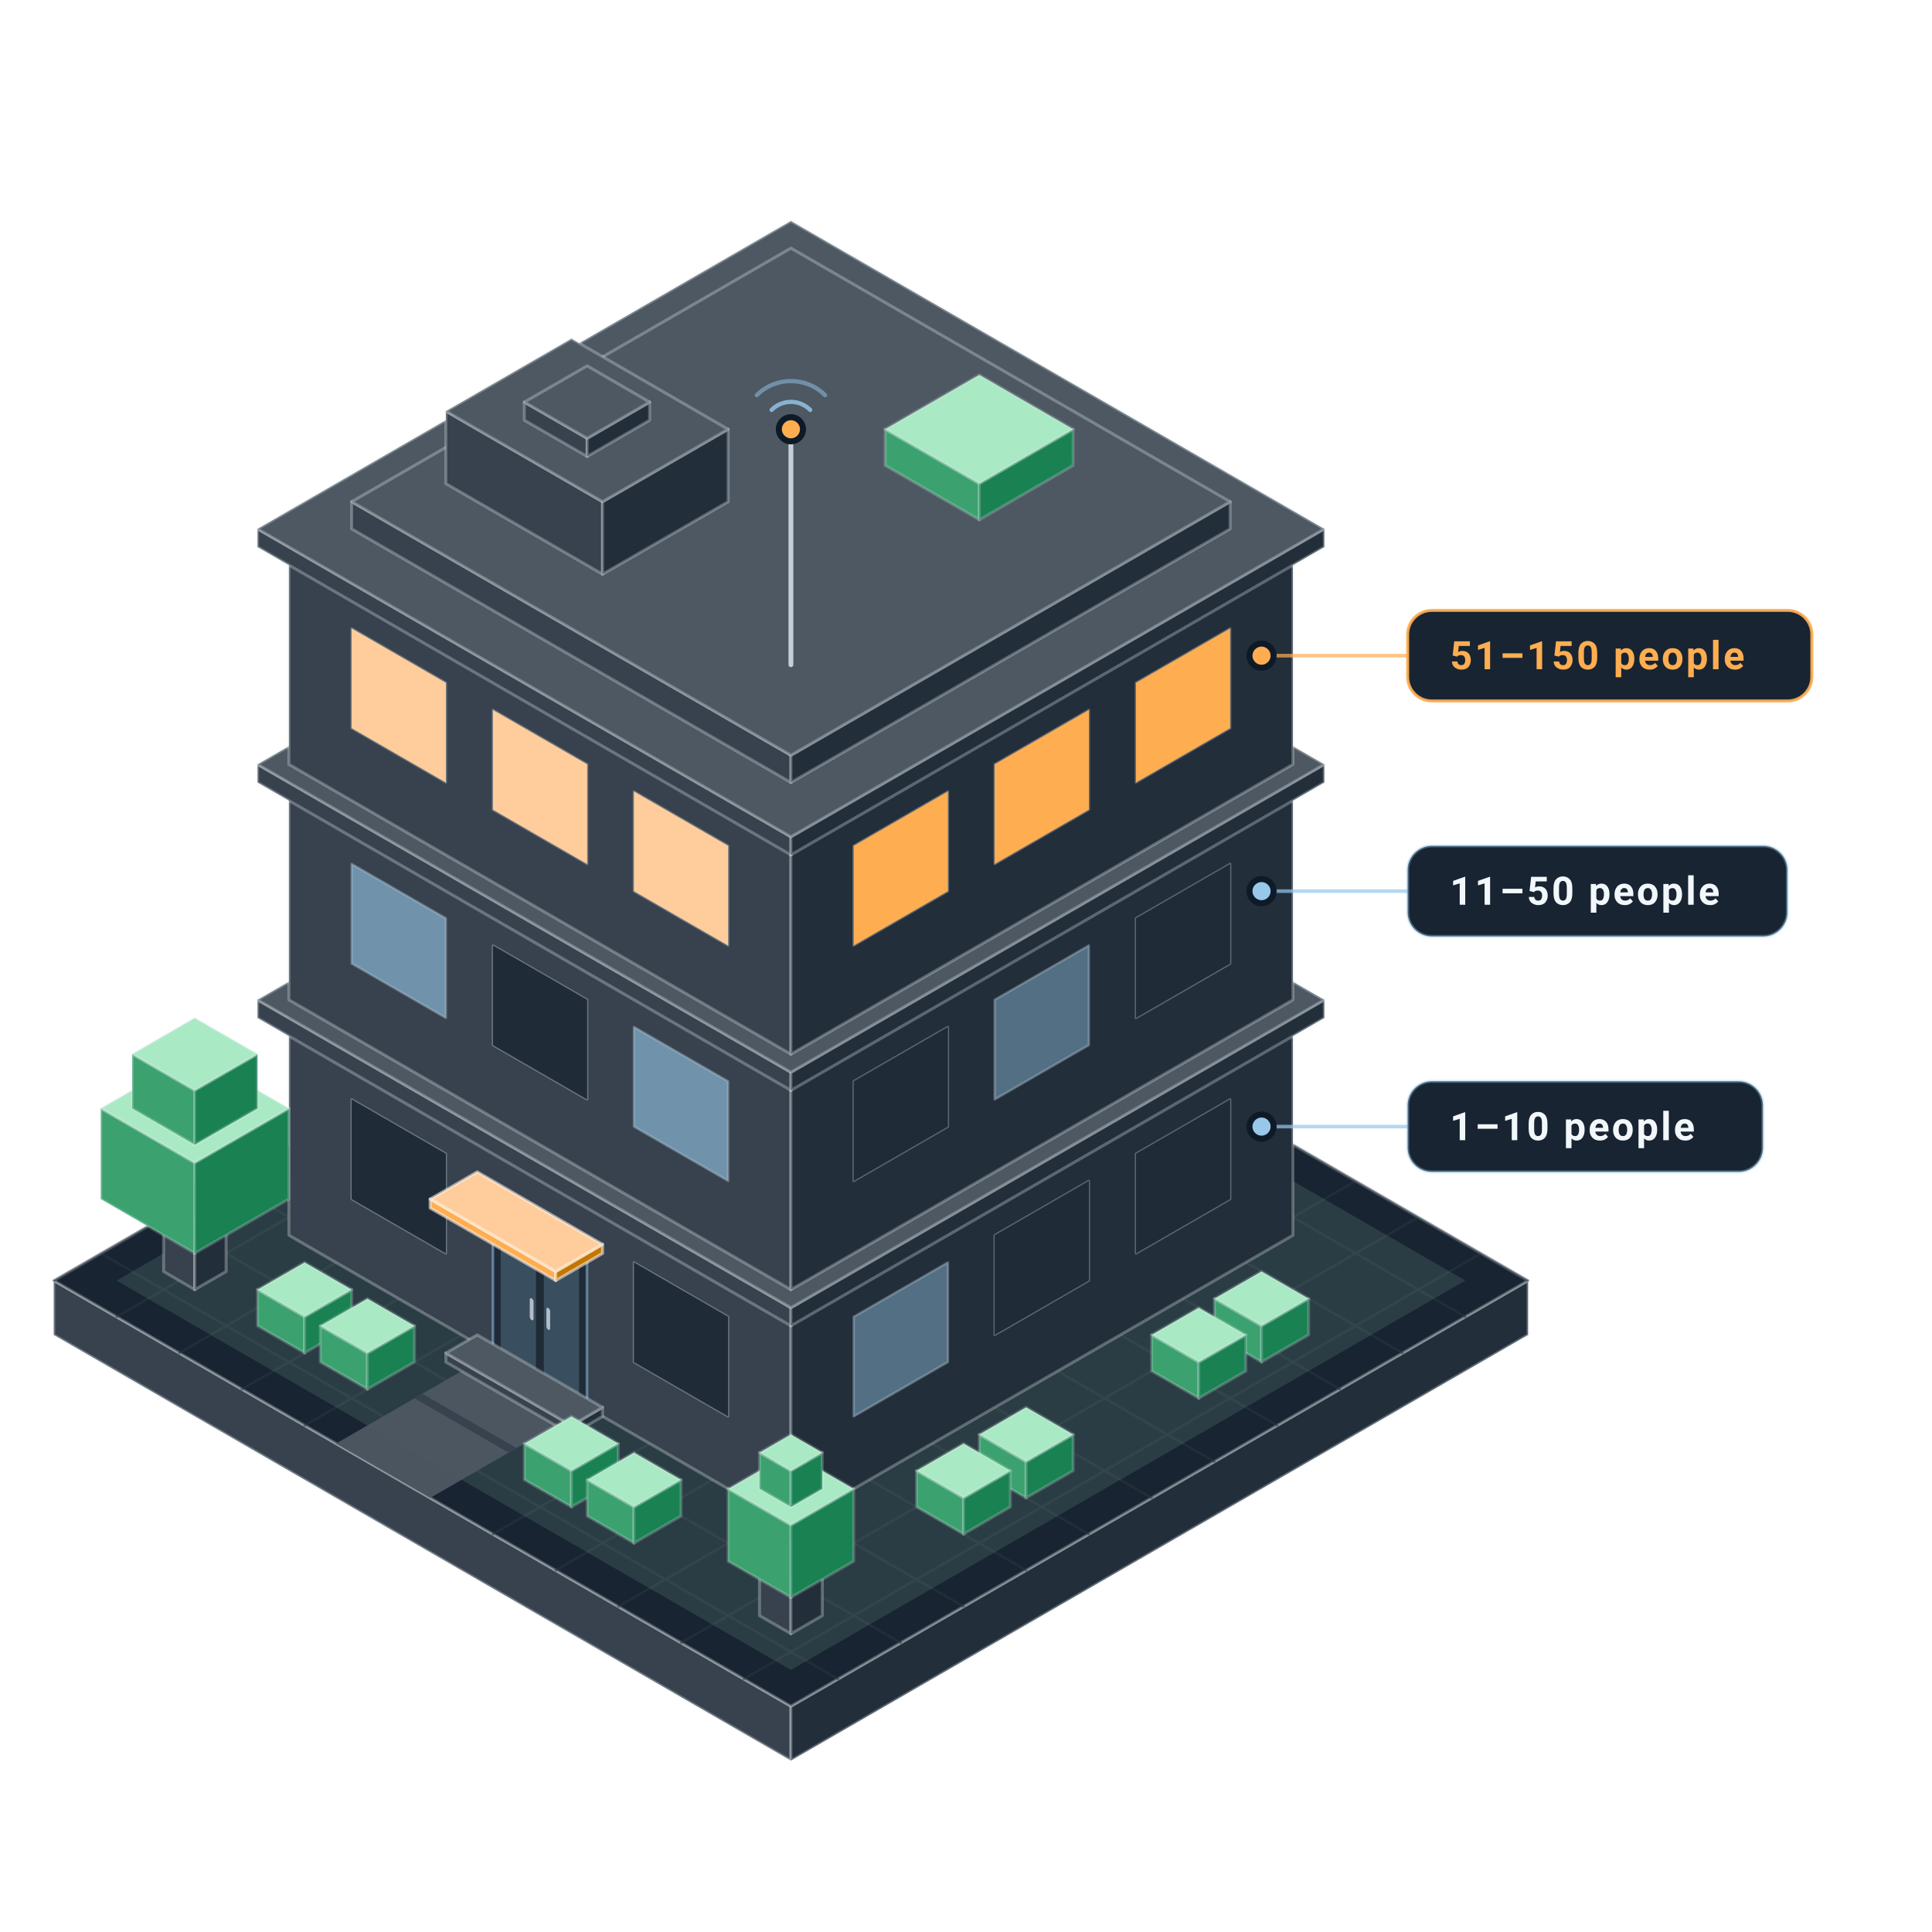
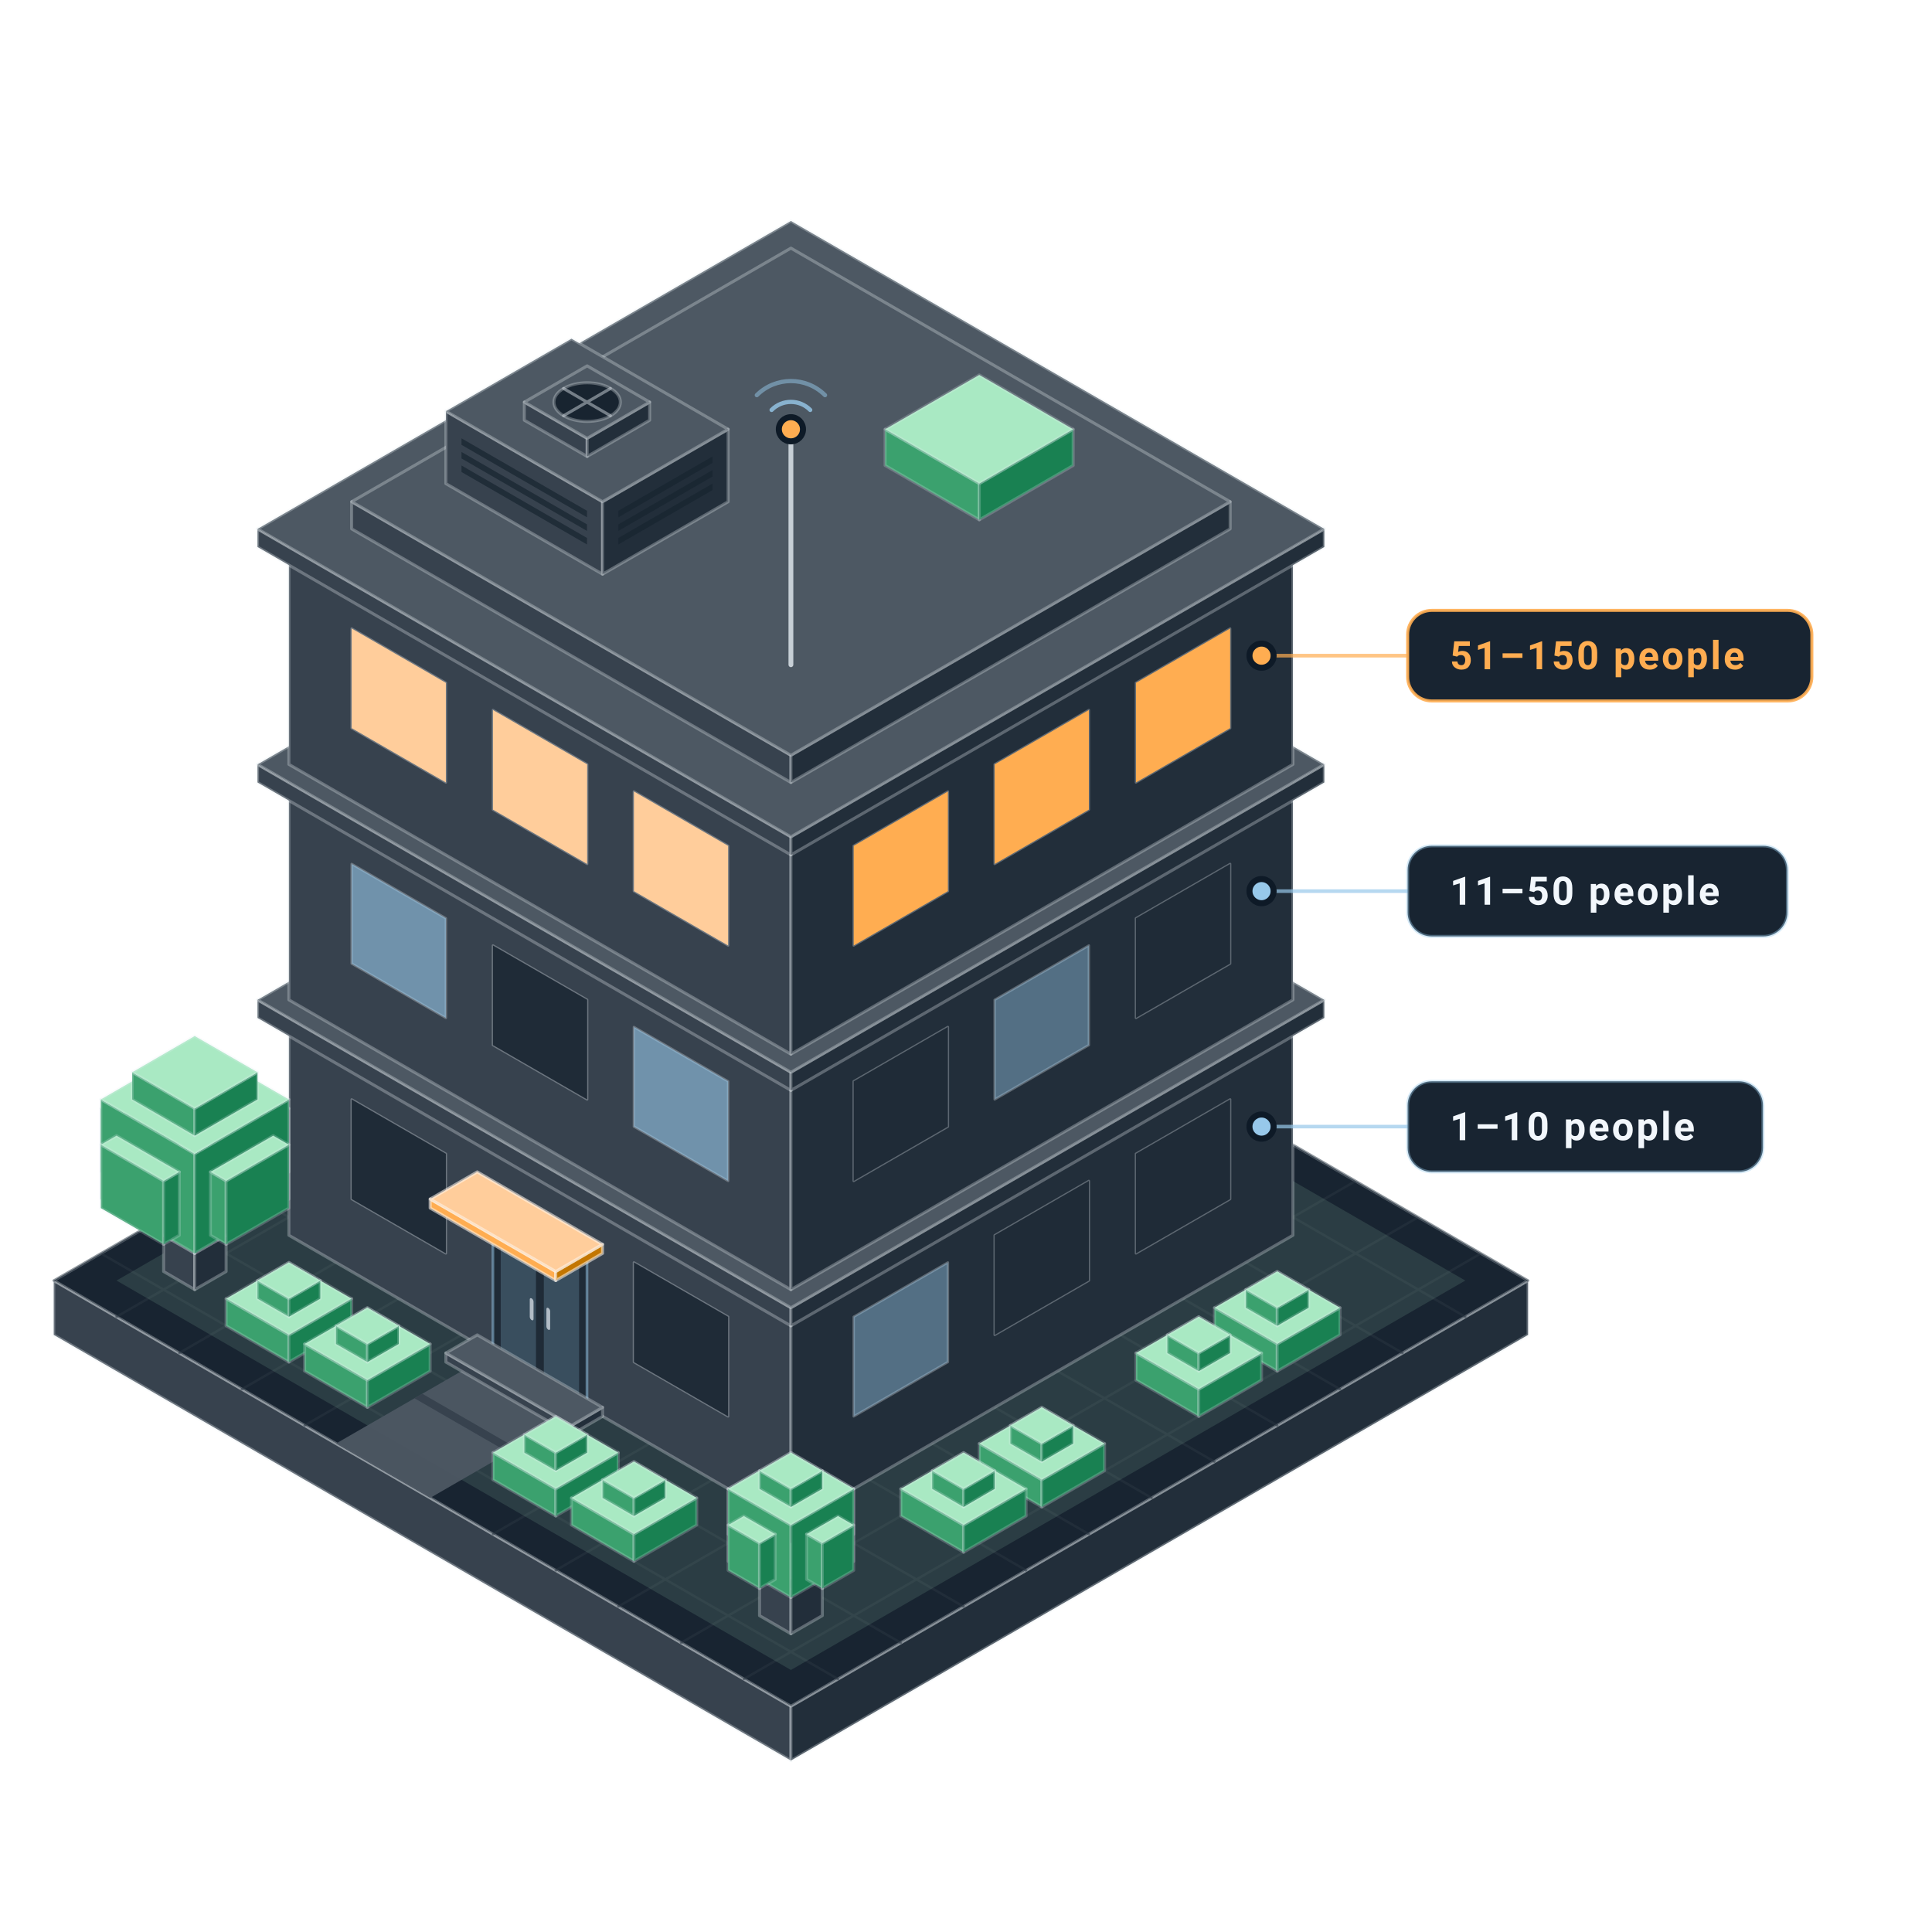
<svg xmlns="http://www.w3.org/2000/svg" class="tg" data-floors="3" viewBox="0 0 640 640" width="640" height="640" role="img" aria-label="Isometric office building that grows from one to three storeys as a company grows">
  <style>.tg-floor,.tg-roof{transition:opacity .6s ease,transform .6s ease}
.tg-w{fill:#1F2B37;transition:fill .6s ease,fill-opacity .6s ease}
.tg-w.tg-on{fill:#97C8EA;fill-opacity:.6}
.tg-wr.tg-on{fill-opacity:.42}
.tg-tl{stroke:#97C8EA;transition:stroke .6s ease}
.tg-td{fill:#97C8EA;stroke:#0E1A27;stroke-width:2;transition:fill .6s ease}
.tg-tb{fill:#182431;stroke:#97C8EA;stroke-opacity:.4;stroke-width:1;transition:stroke .6s ease,stroke-opacity .6s ease}
.tg-tt{fill:#F2F7FC;text-transform:uppercase;transition:fill .6s ease}
@media (max-width:599px){.tg-tl,.tg-td,.tg-tb,.tg-tt{display:none}}
.tg[data-floors="1"] .tg-floor[data-f="2"],.tg[data-floors="1"] .tg-floor[data-f="3"],.tg[data-floors="2"] .tg-floor[data-f="3"]{opacity:0;transform:translateY(-30px);pointer-events:none}
.tg[data-floors="2"] .tg-roof{transform:translateY(78px)}
.tg[data-floors="1"] .tg-roof{transform:translateY(156px)}
.tg[data-floors="1"] .tg-floor[data-f="1"] .tg-w,.tg[data-floors="2"] .tg-floor[data-f="2"] .tg-w,.tg[data-floors="3"] .tg-floor[data-f="3"] .tg-w,.tg:not([data-floors]) .tg-floor[data-f="3"] .tg-w{fill:#FFCD9B;fill-opacity:1}
.tg[data-floors="1"] .tg-floor[data-f="1"] .tg-wr,.tg[data-floors="2"] .tg-floor[data-f="2"] .tg-wr,.tg[data-floors="3"] .tg-floor[data-f="3"] .tg-wr,.tg:not([data-floors]) .tg-floor[data-f="3"] .tg-wr{fill:#FFAD51}
.tg[data-floors="1"] .tg-floor[data-f="1"] .tg-tl,.tg[data-floors="2"] .tg-floor[data-f="2"] .tg-tl,.tg[data-floors="3"] .tg-floor[data-f="3"] .tg-tl,.tg:not([data-floors]) .tg-floor[data-f="3"] .tg-tl{stroke:#FFAD51}
.tg[data-floors="1"] .tg-floor[data-f="1"] .tg-td,.tg[data-floors="2"] .tg-floor[data-f="2"] .tg-td,.tg[data-floors="3"] .tg-floor[data-f="3"] .tg-td,.tg:not([data-floors]) .tg-floor[data-f="3"] .tg-td{fill:#FFAD51}
.tg[data-floors="1"] .tg-floor[data-f="1"] .tg-tb,.tg[data-floors="2"] .tg-floor[data-f="2"] .tg-tb,.tg[data-floors="3"] .tg-floor[data-f="3"] .tg-tb,.tg:not([data-floors]) .tg-floor[data-f="3"] .tg-tb{stroke:#FFAD51;stroke-opacity:.9}
.tg[data-floors="1"] .tg-floor[data-f="1"] .tg-tt,.tg[data-floors="2"] .tg-floor[data-f="2"] .tg-tt,.tg[data-floors="3"] .tg-floor[data-f="3"] .tg-tt,.tg:not([data-floors]) .tg-floor[data-f="3"] .tg-tt{fill:#FFAD51}
@media (prefers-reduced-motion:reduce){.tg-floor,.tg-roof,.tg-w,.tg-tl,.tg-td,.tg-tb,.tg-tt{transition:none!important}}</style>
  <g font-family="Barlow, 'Segoe UI', Roboto, Helvetica, Arial, sans-serif" stroke-linecap="round" stroke-linejoin="round">
    <g class="tg-ground">
      <polygon points="17.8,442.2 262.0,583.2 262.0,565.2 17.8,424.2" fill="#37424E" stroke="#E6ECF2" stroke-width="1" stroke-opacity="0.3" />
      <polygon points="506.2,442.2 262.0,583.2 262.0,565.2 506.2,424.2" fill="#222E3A" stroke="#E6ECF2" stroke-width="1" stroke-opacity="0.3" />
      <polygon points="262.0,283.2 506.2,424.2 262.0,565.2 17.8,424.2" fill="#182431" stroke="#E6ECF2" stroke-width="1" stroke-opacity="0.3" />
-       <path d="M49.0,406.2L17.8,424.2M428.3,379.2L506.2,424.2M95.7,403.2L74.9,415.2M59.4,424.2L38.6,436.2M428.3,403.2L485.4,436.2M111.3,418.2L106.1,421.2M85.3,433.2L59.4,448.2M412.7,418.2L417.9,421.2M433.5,430.2L464.6,448.2M132.1,430.2L126.9,433.2M100.9,448.2L80.1,460.2M391.9,430.2L397.1,433.2M423.1,448.2L443.9,460.2M152.9,442.2L137.3,451.2M121.7,460.2L100.9,472.2M371.1,442.2L381.5,448.2M402.3,460.2L423.1,472.2M350.3,454.2L402.3,484.2M329.5,466.2L334.7,469.2M355.5,481.2L381.5,496.2M215.2,478.2L210.0,481.2M184.1,496.2L163.3,508.2M308.8,478.2L314.0,481.2M339.9,496.2L360.7,508.2M236.0,490.2L225.6,496.2M204.8,508.2L184.1,520.2M288.0,490.2L339.9,520.2M449.1,391.2L428.3,403.2M241.2,511.2L204.8,532.2M90.5,400.2L95.7,403.2M282.8,511.2L319.2,532.2M469.8,403.2L428.3,427.2M381.5,454.2L350.3,472.2M303.6,499.2L282.8,511.2M251.6,529.2L225.6,544.2M74.9,415.2L90.5,424.2M137.3,451.2L147.7,457.2M225.6,502.2L241.2,511.2M272.4,529.2L298.4,544.2M490.6,415.2L246.4,556.2M33.4,415.2L126.9,469.2M158.1,487.2L277.6,556.2" fill="none" stroke="#2B3743" stroke-width="0.8" stroke-opacity="0.5" />
+       <path d="M46.4,407.7L17.8,424.2M428.3,379.2L506.2,424.2M95.7,403.2L74.9,415.2M59.4,424.2L38.6,436.2M428.3,403.2L485.4,436.2M111.3,418.2L103.5,422.7M74.9,439.2L59.4,448.2M412.7,418.2L420.5,422.7M443.9,436.2L464.6,448.2M132.1,430.2L124.3,434.7M95.7,451.2L80.1,460.2M391.9,430.2L402.3,436.2M428.3,451.2L443.9,460.2M152.9,442.2L142.5,448.2M116.5,463.2L100.9,472.2M371.1,442.2L378.9,446.7M407.5,463.2L423.1,472.2M350.3,454.2L402.3,484.2M329.5,466.2L337.3,470.7M365.9,487.2L381.5,496.2M215.2,478.2L204.8,484.2M178.9,499.2L163.3,508.2M308.8,478.2L316.6,482.7M345.1,499.2L360.7,508.2M236.0,490.2L228.2,494.7M199.6,511.2L184.1,520.2M288.0,490.2L298.4,496.2M324.4,511.2L339.9,520.2M449.1,391.2L428.3,403.2M241.2,511.2L204.8,532.2M93.1,401.7L95.7,403.2M282.8,511.2L319.2,532.2M469.8,403.2L430.9,425.7M376.3,457.2L352.9,470.7M298.4,502.2L282.8,511.2M251.6,529.2L225.6,544.2M74.9,415.2L87.9,422.7M142.5,454.2L147.7,457.2M230.8,505.2L241.2,511.2M272.4,529.2L298.4,544.2M490.6,415.2L325.9,510.3M319.2,514.2L246.4,556.2M33.4,415.2L126.9,469.2M158.1,487.2L205.7,514.7M210.0,517.2L277.6,556.2" fill="none" stroke="#2B3743" stroke-width="0.8" stroke-opacity="0.5" />
      <polygon points="262.0,295.2 485.4,424.2 262.0,553.2 38.6,424.2" fill="#A9E9C3" fill-opacity="0.13" />
      <polygon points="163.3,448.2 194.5,466.2 142.5,496.2 111.3,478.2" fill="#4D5863" fill-opacity="0.95" />
      <polygon points="139.9,461.7 171.1,479.7 168.5,481.2 137.3,463.2" fill="#37424E" />
    </g>
    <g class="tg-floor" data-f="1">
      <polygon points="95.7,409.2 262.0,505.2 262.0,433.2 95.7,337.2" fill="#37424E" stroke="#E6ECF2" stroke-width="1" stroke-opacity="0.3" />
      <polygon points="428.3,409.2 262.0,505.2 262.0,433.2 428.3,337.2" fill="#222E3A" stroke="#E6ECF2" stroke-width="1" stroke-opacity="0.3" />
      <polygon points="262.0,241.2 428.3,337.2 262.0,433.2 95.7,337.2" fill="#4D5863" stroke="#E6ECF2" stroke-width="1" stroke-opacity="0.3" />
      <polygon points="85.3,337.2 262.0,439.2 262.0,433.2 85.3,331.2" fill="#37424E" stroke="#E6ECF2" stroke-width="1" stroke-opacity="0.3" />
      <polygon points="438.7,337.2 262.0,439.2 262.0,433.2 438.7,331.2" fill="#222E3A" stroke="#E6ECF2" stroke-width="1" stroke-opacity="0.3" />
      <polygon points="262.0,229.2 438.7,331.2 262.0,433.2 85.3,331.2" fill="#4D5863" stroke="#E6ECF2" stroke-width="1" stroke-opacity="0.3" />
      <polygon points="116.5,397.2 147.7,415.2 147.7,382.2 116.5,364.2" fill="none" stroke="#E6ECF2" stroke-width="0.8" stroke-opacity="0.3" />
      <polygon points="210.0,451.2 241.2,469.2 241.2,436.2 210.0,418.2" fill="none" stroke="#E6ECF2" stroke-width="0.8" stroke-opacity="0.3" />
      <polygon points="407.5,397.2 376.3,415.2 376.3,382.2 407.5,364.2" fill="none" stroke="#E6ECF2" stroke-width="0.8" stroke-opacity="0.3" />
      <polygon points="360.7,424.2 329.5,442.2 329.5,409.2 360.7,391.2" fill="none" stroke="#E6ECF2" stroke-width="0.8" stroke-opacity="0.3" />
      <polygon points="314.0,451.2 282.8,469.2 282.8,436.2 314.0,418.2" fill="none" stroke="#E6ECF2" stroke-width="0.8" stroke-opacity="0.3" />
      <polygon class="tg-w tg-wl" points="116.5,397.2 147.7,415.2 147.7,382.2 116.5,364.2" />
      <polygon class="tg-w tg-wl" points="210.0,451.2 241.2,469.2 241.2,436.2 210.0,418.2" />
      <polygon class="tg-w tg-wr" points="407.5,397.2 376.3,415.2 376.3,382.2 407.5,364.2" />
      <polygon class="tg-w tg-wr" points="360.7,424.2 329.5,442.2 329.5,409.2 360.7,391.2" />
      <polygon class="tg-w tg-wr tg-on" points="314.0,451.2 282.8,469.2 282.8,436.2 314.0,418.2" />
      <g transform="matrix(20.785 12 0 24 163.27 397.2)">
        <rect x="0" y="0" width="1.5" height="2.125" rx="0" fill="#1F2B37" stroke="#97C8EA" stroke-opacity="0.5" stroke-width="0.9" vector-effect="non-scaling-stroke" />
        <rect x="0.125" y="0.125" width="0.562" height="1.875" rx="0" fill="#97C8EA" fill-opacity="0.22" />
        <rect x="0.588" y="1.062" width="0.06" height="0.3" rx="0.03" fill="#E6ECF2" fill-opacity="0.7" />
        <rect x="0.812" y="0.125" width="0.562" height="1.875" rx="0" fill="#97C8EA" fill-opacity="0.22" />
        <rect x="0.853" y="1.062" width="0.06" height="0.3" rx="0.03" fill="#E6ECF2" fill-opacity="0.7" />
      </g>
      <polygon points="142.5,400.2 184.1,424.2 184.1,421.2 142.5,397.2" fill="#FFAD51" stroke="#FFF5EC" stroke-width="1" stroke-opacity="0.55" />
      <polygon points="199.6,415.2 184.1,424.2 184.1,421.2 199.6,412.2" fill="#C37600" stroke="#FFF5EC" stroke-width="1" stroke-opacity="0.55" />
      <polygon points="158.1,388.2 199.6,412.2 184.1,421.2 142.5,397.2" fill="#FFCD9B" stroke="#FFF5EC" stroke-width="1" stroke-opacity="0.55" />
      <polygon points="147.7,451.2 189.3,475.2 189.3,472.2 147.7,448.2" fill="#37424E" stroke="#E6ECF2" stroke-width="1" stroke-opacity="0.3" />
      <polygon points="199.6,469.2 189.3,475.2 189.3,472.2 199.6,466.2" fill="#222E3A" stroke="#E6ECF2" stroke-width="1" stroke-opacity="0.3" />
      <polygon points="158.1,442.2 199.6,466.2 189.3,472.2 147.7,448.2" fill="#4D5863" stroke="#E6ECF2" stroke-width="1" stroke-opacity="0.3" />
      <line class="tg-tl" x1="417.9" y1="373.2" x2="466.3" y2="373.2" stroke-width="1.2" stroke-opacity="0.7" />
      <circle class="tg-td" cx="417.9" cy="373.2" r="4" />
      <rect class="tg-tb" x="466.3" y="358.2" width="117.7" height="30" rx="8" />
      <text class="tg-tt" x="480.3" y="377.7" font-size="13" font-weight="600" letter-spacing="0.06em">1–10 people</text>
    </g>
    <g class="tg-floor" data-f="2">
      <polygon points="95.7,331.2 262.0,427.2 262.0,355.2 95.7,259.2" fill="#37424E" stroke="#E6ECF2" stroke-width="1" stroke-opacity="0.3" />
      <polygon points="428.3,331.2 262.0,427.2 262.0,355.2 428.3,259.2" fill="#222E3A" stroke="#E6ECF2" stroke-width="1" stroke-opacity="0.3" />
      <polygon points="262.0,163.2 428.3,259.2 262.0,355.2 95.7,259.2" fill="#4D5863" stroke="#E6ECF2" stroke-width="1" stroke-opacity="0.3" />
      <polygon points="85.3,259.2 262.0,361.2 262.0,355.2 85.3,253.2" fill="#37424E" stroke="#E6ECF2" stroke-width="1" stroke-opacity="0.3" />
      <polygon points="438.7,259.2 262.0,361.2 262.0,355.2 438.7,253.2" fill="#222E3A" stroke="#E6ECF2" stroke-width="1" stroke-opacity="0.3" />
      <polygon points="262.0,151.2 438.7,253.2 262.0,355.2 85.3,253.2" fill="#4D5863" stroke="#E6ECF2" stroke-width="1" stroke-opacity="0.3" />
      <polygon points="116.5,319.2 147.7,337.2 147.7,304.2 116.5,286.2" fill="none" stroke="#E6ECF2" stroke-width="0.8" stroke-opacity="0.3" />
      <polygon points="163.3,346.2 194.5,364.2 194.5,331.2 163.3,313.2" fill="none" stroke="#E6ECF2" stroke-width="0.8" stroke-opacity="0.3" />
      <polygon points="210.0,373.2 241.2,391.2 241.2,358.2 210.0,340.2" fill="none" stroke="#E6ECF2" stroke-width="0.8" stroke-opacity="0.3" />
      <polygon points="407.5,319.2 376.3,337.2 376.3,304.2 407.5,286.2" fill="none" stroke="#E6ECF2" stroke-width="0.8" stroke-opacity="0.3" />
      <polygon points="360.7,346.2 329.5,364.2 329.5,331.2 360.7,313.2" fill="none" stroke="#E6ECF2" stroke-width="0.8" stroke-opacity="0.3" />
      <polygon points="314.0,373.2 282.8,391.2 282.8,358.2 314.0,340.2" fill="none" stroke="#E6ECF2" stroke-width="0.8" stroke-opacity="0.3" />
      <polygon class="tg-w tg-wl tg-on" points="116.5,319.2 147.7,337.2 147.7,304.2 116.5,286.2" />
      <polygon class="tg-w tg-wl" points="163.3,346.2 194.5,364.2 194.5,331.2 163.3,313.2" />
      <polygon class="tg-w tg-wl tg-on" points="210.0,373.2 241.2,391.2 241.2,358.2 210.0,340.2" />
      <polygon class="tg-w tg-wr" points="407.5,319.2 376.3,337.2 376.3,304.2 407.5,286.2" />
      <polygon class="tg-w tg-wr tg-on" points="360.7,346.2 329.5,364.2 329.5,331.2 360.7,313.2" />
      <polygon class="tg-w tg-wr" points="314.0,373.2 282.8,391.2 282.8,358.2 314.0,340.2" />
      <line class="tg-tl" x1="417.9" y1="295.2" x2="466.3" y2="295.2" stroke-width="1.2" stroke-opacity="0.7" />
      <circle class="tg-td" cx="417.9" cy="295.2" r="4" />
      <rect class="tg-tb" x="466.3" y="280.2" width="125.8" height="30" rx="8" />
      <text class="tg-tt" x="480.3" y="299.7" font-size="13" font-weight="600" letter-spacing="0.06em">11–50 people</text>
    </g>
    <g class="tg-floor" data-f="3">
      <polygon points="95.7,253.2 262.0,349.2 262.0,277.2 95.7,181.2" fill="#37424E" stroke="#E6ECF2" stroke-width="1" stroke-opacity="0.3" />
      <polygon points="428.3,253.2 262.0,349.2 262.0,277.2 428.3,181.2" fill="#222E3A" stroke="#E6ECF2" stroke-width="1" stroke-opacity="0.3" />
      <polygon points="262.0,85.2 428.3,181.2 262.0,277.2 95.7,181.2" fill="#4D5863" stroke="#E6ECF2" stroke-width="1" stroke-opacity="0.3" />
      <polygon points="85.3,181.2 262.0,283.2 262.0,277.2 85.3,175.2" fill="#37424E" stroke="#E6ECF2" stroke-width="1" stroke-opacity="0.3" />
      <polygon points="438.7,181.2 262.0,283.2 262.0,277.2 438.7,175.2" fill="#222E3A" stroke="#E6ECF2" stroke-width="1" stroke-opacity="0.3" />
      <polygon points="262.0,73.2 438.7,175.2 262.0,277.2 85.3,175.2" fill="#4D5863" stroke="#E6ECF2" stroke-width="1" stroke-opacity="0.3" />
      <polygon points="116.5,241.2 147.7,259.2 147.7,226.2 116.5,208.2" fill="none" stroke="#E6ECF2" stroke-width="0.8" stroke-opacity="0.3" />
      <polygon points="163.3,268.2 194.5,286.2 194.5,253.2 163.3,235.2" fill="none" stroke="#E6ECF2" stroke-width="0.8" stroke-opacity="0.3" />
      <polygon points="210.0,295.2 241.2,313.2 241.2,280.2 210.0,262.2" fill="none" stroke="#E6ECF2" stroke-width="0.8" stroke-opacity="0.3" />
      <polygon points="407.5,241.2 376.3,259.2 376.3,226.2 407.5,208.2" fill="none" stroke="#E6ECF2" stroke-width="0.8" stroke-opacity="0.3" />
      <polygon points="360.7,268.2 329.5,286.2 329.5,253.2 360.7,235.2" fill="none" stroke="#E6ECF2" stroke-width="0.8" stroke-opacity="0.3" />
      <polygon points="314.0,295.2 282.8,313.2 282.8,280.2 314.0,262.2" fill="none" stroke="#E6ECF2" stroke-width="0.8" stroke-opacity="0.3" />
      <polygon class="tg-w tg-wl" points="116.5,241.2 147.7,259.2 147.7,226.2 116.5,208.2" />
      <polygon class="tg-w tg-wl" points="163.3,268.2 194.5,286.2 194.5,253.2 163.3,235.2" />
      <polygon class="tg-w tg-wl" points="210.0,295.2 241.2,313.2 241.2,280.2 210.0,262.2" />
      <polygon class="tg-w tg-wr" points="407.5,241.2 376.3,259.2 376.3,226.2 407.5,208.2" />
      <polygon class="tg-w tg-wr" points="360.7,268.2 329.5,286.2 329.5,253.2 360.7,235.2" />
      <polygon class="tg-w tg-wr" points="314.0,295.2 282.8,313.2 282.8,280.2 314.0,262.2" />
      <line class="tg-tl" x1="417.9" y1="217.2" x2="466.3" y2="217.2" stroke-width="1.2" stroke-opacity="0.7" />
      <circle class="tg-td" cx="417.9" cy="217.2" r="4" />
      <rect class="tg-tb" x="466.3" y="202.2" width="133.9" height="30" rx="8" />
      <text class="tg-tt" x="480.3" y="221.7" font-size="13" font-weight="600" letter-spacing="0.06em">51–150 people</text>
    </g>
    <g class="tg-roof">
      <polygon points="116.5,175.2 262.0,259.2 262.0,250.2 116.5,166.2" fill="#37424E" stroke="#E6ECF2" stroke-width="1" stroke-opacity="0.3" />
      <polygon points="407.5,175.2 262.0,259.2 262.0,250.2 407.5,166.2" fill="#222E3A" stroke="#E6ECF2" stroke-width="1" stroke-opacity="0.3" />
      <polygon points="262.0,82.2 407.5,166.2 262.0,250.2 116.5,166.2" fill="#4D5863" stroke="#E6ECF2" stroke-width="1" stroke-opacity="0.3" />
      <polygon points="147.7,160.2 199.6,190.2 199.6,166.2 147.7,136.2" fill="#37424E" stroke="#E6ECF2" stroke-width="1" stroke-opacity="0.3" />
      <polygon points="241.2,166.2 199.6,190.2 199.6,166.2 241.2,142.2" fill="#222E3A" stroke="#E6ECF2" stroke-width="1" stroke-opacity="0.3" />
      <polygon points="189.3,112.2 241.2,142.2 199.6,166.2 147.7,136.2" fill="#4D5863" stroke="#E6ECF2" stroke-width="1" stroke-opacity="0.3" />
+       <g transform="matrix(20.785 12 0 24 147.68 136.2)">
+         <rect x="0.25" y="0.25" width="2" height="0.09" rx="0" fill="#182430" fill-opacity="0.7" />
+         <rect x="0.25" y="0.438" width="2" height="0.09" rx="0" fill="#182430" fill-opacity="0.7" />
+         <rect x="0.25" y="0.625" width="2" height="0.09" rx="0" fill="#182430" fill-opacity="0.7" />
+       </g>
+       <g transform="matrix(20.785 -12 0 24 199.65 166.2)">
+         <rect x="0.25" y="0.25" width="1.5" height="0.09" rx="0" fill="#182430" fill-opacity="0.7" />
+         <rect x="0.25" y="0.438" width="1.5" height="0.09" rx="0" fill="#182430" fill-opacity="0.7" />
+         <rect x="0.25" y="0.625" width="1.5" height="0.09" rx="0" fill="#182430" fill-opacity="0.7" />
+       </g>
      <polygon points="173.7,139.2 194.5,151.2 194.5,145.2 173.7,133.2" fill="#37424E" stroke="#E6ECF2" stroke-width="1" stroke-opacity="0.3" />
      <polygon points="215.2,139.2 194.5,151.2 194.5,145.2 215.2,133.2" fill="#222E3A" stroke="#E6ECF2" stroke-width="1" stroke-opacity="0.3" />
      <polygon points="194.5,121.2 215.2,133.2 194.5,145.2 173.7,133.2" fill="#4D5863" stroke="#E6ECF2" stroke-width="1" stroke-opacity="0.3" />
+       <ellipse cx="194.5" cy="133.2" rx="11.0" ry="6.4" fill="#182430" stroke="#E6ECF2" stroke-width="1" stroke-opacity="0.3" />
+       <path d="M186.7,128.7L202.2,137.7M202.2,128.7L186.7,137.7" fill="none" stroke="#E6ECF2" stroke-width="1" stroke-opacity="0.45" />
      <polygon points="293.2,154.2 324.4,172.2 324.4,160.2 293.2,142.2" fill="#3BA16E" stroke="#E6ECF2" stroke-width="1" stroke-opacity="0.22" />
      <polygon points="355.5,154.2 324.4,172.2 324.4,160.2 355.5,142.2" fill="#198152" stroke="#E6ECF2" stroke-width="1" stroke-opacity="0.22" />
      <polygon points="324.4,124.2 355.5,142.2 324.4,160.2 293.2,142.2" fill="#A9E9C3" stroke="#E6ECF2" stroke-width="1" stroke-opacity="0.22" />
      <polyline points="262.0,220.2 262.0,142.2" fill="none" stroke="#E6ECF2" stroke-width="1.6" stroke-opacity="0.8" />
      <circle cx="262.0" cy="142.2" r="4" fill="#FFAD51" stroke="#0E1A27" stroke-width="2" />
      <path d="M255.6,135.8 A9,9 0 0 1 268.4,135.8" fill="none" stroke="#97C8EA" stroke-width="1.4" stroke-opacity="0.8" />
      <path d="M250.7,130.9 A16,16 0 0 1 273.3,130.9" fill="none" stroke="#97C8EA" stroke-width="1.4" stroke-opacity="0.5" />
    </g>
    <g class="tg-front">
-       <polygon points="54.2,421.2 64.5,427.2 64.5,403.2 54.2,397.2" fill="#37424E" stroke="#E6ECF2" stroke-width="1" stroke-opacity="0.3" />
-       <polygon points="74.9,421.2 64.5,427.2 64.5,403.2 74.9,397.2" fill="#222E3A" stroke="#E6ECF2" stroke-width="1" stroke-opacity="0.3" />
-       <polygon points="64.5,391.2 74.9,397.2 64.5,403.2 54.2,397.2" fill="#4D5863" stroke="#E6ECF2" stroke-width="1" stroke-opacity="0.3" />
-       <polygon points="33.4,397.2 64.5,415.2 64.5,385.2 33.4,367.2" fill="#3BA16E" stroke="#E6ECF2" stroke-width="1" stroke-opacity="0.22" />
-       <polygon points="95.7,397.2 64.5,415.2 64.5,385.2 95.7,367.2" fill="#198152" stroke="#E6ECF2" stroke-width="1" stroke-opacity="0.22" />
-       <polygon points="64.5,349.2 95.7,367.2 64.5,385.2 33.4,367.2" fill="#A9E9C3" stroke="#E6ECF2" stroke-width="1" stroke-opacity="0.22" />
-       <polygon points="43.8,367.2 64.5,379.2 64.5,361.2 43.8,349.2" fill="#3BA16E" stroke="#E6ECF2" stroke-width="1" stroke-opacity="0.22" />
-       <polygon points="85.3,367.2 64.5,379.2 64.5,361.2 85.3,349.2" fill="#198152" stroke="#E6ECF2" stroke-width="1" stroke-opacity="0.22" />
-       <polygon points="64.5,337.2 85.3,349.2 64.5,361.2 43.8,349.2" fill="#A9E9C3" stroke="#E6ECF2" stroke-width="1" stroke-opacity="0.22" />
-       <polygon points="85.3,439.2 100.9,448.2 100.9,436.2 85.3,427.2" fill="#3BA16E" stroke="#E6ECF2" stroke-width="1" stroke-opacity="0.22" />
-       <polygon points="116.5,439.2 100.9,448.2 100.9,436.2 116.5,427.2" fill="#198152" stroke="#E6ECF2" stroke-width="1" stroke-opacity="0.22" />
-       <polygon points="100.9,418.2 116.5,427.2 100.9,436.2 85.3,427.2" fill="#A9E9C3" stroke="#E6ECF2" stroke-width="1" stroke-opacity="0.22" />
-       <polygon points="402.3,442.2 417.9,451.2 417.9,439.2 402.3,430.2" fill="#3BA16E" stroke="#E6ECF2" stroke-width="1" stroke-opacity="0.22" />
-       <polygon points="433.5,442.2 417.9,451.2 417.9,439.2 433.5,430.2" fill="#198152" stroke="#E6ECF2" stroke-width="1" stroke-opacity="0.22" />
-       <polygon points="417.9,421.2 433.5,430.2 417.9,439.2 402.3,430.2" fill="#A9E9C3" stroke="#E6ECF2" stroke-width="1" stroke-opacity="0.22" />
-       <polygon points="106.1,451.2 121.7,460.2 121.7,448.2 106.1,439.2" fill="#3BA16E" stroke="#E6ECF2" stroke-width="1" stroke-opacity="0.22" />
-       <polygon points="137.3,451.2 121.7,460.2 121.7,448.2 137.3,439.2" fill="#198152" stroke="#E6ECF2" stroke-width="1" stroke-opacity="0.22" />
-       <polygon points="121.7,430.2 137.3,439.2 121.7,448.2 106.1,439.2" fill="#A9E9C3" stroke="#E6ECF2" stroke-width="1" stroke-opacity="0.22" />
-       <polygon points="381.5,454.2 397.1,463.2 397.1,451.2 381.5,442.2" fill="#3BA16E" stroke="#E6ECF2" stroke-width="1" stroke-opacity="0.22" />
-       <polygon points="412.7,454.2 397.1,463.2 397.1,451.2 412.7,442.2" fill="#198152" stroke="#E6ECF2" stroke-width="1" stroke-opacity="0.22" />
-       <polygon points="397.1,433.2 412.7,442.2 397.1,451.2 381.5,442.2" fill="#A9E9C3" stroke="#E6ECF2" stroke-width="1" stroke-opacity="0.22" />
-       <polygon points="324.4,487.2 339.9,496.2 339.9,484.2 324.4,475.2" fill="#3BA16E" stroke="#E6ECF2" stroke-width="1" stroke-opacity="0.22" />
-       <polygon points="355.5,487.2 339.9,496.2 339.9,484.2 355.5,475.2" fill="#198152" stroke="#E6ECF2" stroke-width="1" stroke-opacity="0.22" />
-       <polygon points="339.9,466.2 355.5,475.2 339.9,484.2 324.4,475.2" fill="#A9E9C3" stroke="#E6ECF2" stroke-width="1" stroke-opacity="0.22" />
-       <polygon points="173.7,490.2 189.3,499.2 189.3,487.2 173.7,478.2" fill="#3BA16E" stroke="#E6ECF2" stroke-width="1" stroke-opacity="0.22" />
-       <polygon points="204.8,490.2 189.3,499.2 189.3,487.2 204.8,478.2" fill="#198152" stroke="#E6ECF2" stroke-width="1" stroke-opacity="0.22" />
-       <polygon points="189.3,469.2 204.8,478.2 189.3,487.2 173.7,478.2" fill="#A9E9C3" stroke="#E6ECF2" stroke-width="1" stroke-opacity="0.22" />
-       <polygon points="303.6,499.2 319.2,508.2 319.2,496.2 303.6,487.2" fill="#3BA16E" stroke="#E6ECF2" stroke-width="1" stroke-opacity="0.22" />
-       <polygon points="334.7,499.2 319.2,508.2 319.2,496.2 334.7,487.2" fill="#198152" stroke="#E6ECF2" stroke-width="1" stroke-opacity="0.22" />
-       <polygon points="319.2,478.2 334.7,487.2 319.2,496.2 303.6,487.2" fill="#A9E9C3" stroke="#E6ECF2" stroke-width="1" stroke-opacity="0.22" />
-       <polygon points="194.5,502.2 210.0,511.2 210.0,499.2 194.5,490.2" fill="#3BA16E" stroke="#E6ECF2" stroke-width="1" stroke-opacity="0.22" />
-       <polygon points="225.6,502.2 210.0,511.2 210.0,499.2 225.6,490.2" fill="#198152" stroke="#E6ECF2" stroke-width="1" stroke-opacity="0.22" />
-       <polygon points="210.0,481.2 225.6,490.2 210.0,499.2 194.5,490.2" fill="#A9E9C3" stroke="#E6ECF2" stroke-width="1" stroke-opacity="0.22" />
-       <polygon points="251.6,535.2 262.0,541.2 262.0,523.2 251.6,517.2" fill="#37424E" stroke="#E6ECF2" stroke-width="1" stroke-opacity="0.3" />
-       <polygon points="272.4,535.2 262.0,541.2 262.0,523.2 272.4,517.2" fill="#222E3A" stroke="#E6ECF2" stroke-width="1" stroke-opacity="0.3" />
-       <polygon points="262.0,511.2 272.4,517.2 262.0,523.2 251.6,517.2" fill="#4D5863" stroke="#E6ECF2" stroke-width="1" stroke-opacity="0.3" />
+       <polygon points="54.2,421.2 64.5,427.2 64.5,409.2 54.2,403.2" fill="#37424E" stroke="#E6ECF2" stroke-width="1" stroke-opacity="0.3" />
+       <polygon points="74.9,421.2 64.5,427.2 64.5,409.2 74.9,403.2" fill="#222E3A" stroke="#E6ECF2" stroke-width="1" stroke-opacity="0.3" />
+       <polygon points="64.5,397.2 74.9,403.2 64.5,409.2 54.2,403.2" fill="#4D5863" stroke="#E6ECF2" stroke-width="1" stroke-opacity="0.3" />
+       <polygon points="43.8,403.2 64.5,415.2 64.5,409.2 43.8,397.2" fill="#3BA16E" stroke="#E6ECF2" stroke-width="1" stroke-opacity="0.22" />
+       <polygon points="85.3,403.2 64.5,415.2 64.5,409.2 85.3,397.2" fill="#198152" stroke="#E6ECF2" stroke-width="1" stroke-opacity="0.22" />
+       <polygon points="64.5,385.2 85.3,397.2 64.5,409.2 43.8,397.2" fill="#A9E9C3" stroke="#E6ECF2" stroke-width="1" stroke-opacity="0.22" />
+       <polygon points="33.4,388.2 38.6,391.2 38.6,370.2 33.4,367.2" fill="#3BA16E" stroke="#E6ECF2" stroke-width="1" stroke-opacity="0.22" />
+       <polygon points="59.4,379.2 38.6,391.2 38.6,370.2 59.4,358.2" fill="#198152" stroke="#E6ECF2" stroke-width="1" stroke-opacity="0.22" />
+       <polygon points="54.2,355.2 59.4,358.2 38.6,370.2 33.4,367.2" fill="#A9E9C3" stroke="#E6ECF2" stroke-width="1" stroke-opacity="0.22" />
+       <polygon points="69.7,379.2 90.5,391.2 90.5,370.2 69.7,358.2" fill="#3BA16E" stroke="#E6ECF2" stroke-width="1" stroke-opacity="0.22" />
+       <polygon points="95.7,388.2 90.5,391.2 90.5,370.2 95.7,367.2" fill="#198152" stroke="#E6ECF2" stroke-width="1" stroke-opacity="0.22" />
+       <polygon points="74.9,355.2 95.7,367.2 90.5,370.2 69.7,358.2" fill="#A9E9C3" stroke="#E6ECF2" stroke-width="1" stroke-opacity="0.22" />
+       <polygon points="33.4,397.2 64.5,415.2 64.5,382.2 33.4,364.2" fill="#3BA16E" stroke="#E6ECF2" stroke-width="1" stroke-opacity="0.22" />
+       <polygon points="95.7,397.2 64.5,415.2 64.5,382.2 95.7,364.2" fill="#198152" stroke="#E6ECF2" stroke-width="1" stroke-opacity="0.22" />
+       <polygon points="64.5,346.2 95.7,364.2 64.5,382.2 33.4,364.2" fill="#A9E9C3" stroke="#E6ECF2" stroke-width="1" stroke-opacity="0.22" />
+       <polygon points="69.7,409.2 74.9,412.2 74.9,391.2 69.7,388.2" fill="#3BA16E" stroke="#E6ECF2" stroke-width="1" stroke-opacity="0.22" />
+       <polygon points="95.7,400.2 74.9,412.2 74.9,391.2 95.7,379.2" fill="#198152" stroke="#E6ECF2" stroke-width="1" stroke-opacity="0.22" />
+       <polygon points="90.5,376.2 95.7,379.2 74.9,391.2 69.7,388.2" fill="#A9E9C3" stroke="#E6ECF2" stroke-width="1" stroke-opacity="0.22" />
+       <polygon points="33.4,400.2 54.2,412.2 54.2,391.2 33.4,379.2" fill="#3BA16E" stroke="#E6ECF2" stroke-width="1" stroke-opacity="0.22" />
+       <polygon points="59.4,409.2 54.2,412.2 54.2,391.2 59.4,388.2" fill="#198152" stroke="#E6ECF2" stroke-width="1" stroke-opacity="0.22" />
+       <polygon points="38.6,376.2 59.4,388.2 54.2,391.2 33.4,379.2" fill="#A9E9C3" stroke="#E6ECF2" stroke-width="1" stroke-opacity="0.22" />
+       <polygon points="43.8,364.2 64.5,376.2 64.5,367.2 43.8,355.2" fill="#3BA16E" stroke="#E6ECF2" stroke-width="1" stroke-opacity="0.22" />
+       <polygon points="85.3,364.2 64.5,376.2 64.5,367.2 85.3,355.2" fill="#198152" stroke="#E6ECF2" stroke-width="1" stroke-opacity="0.22" />
+       <polygon points="64.5,343.2 85.3,355.2 64.5,367.2 43.8,355.2" fill="#A9E9C3" stroke="#E6ECF2" stroke-width="1" stroke-opacity="0.22" />
+       <polygon points="74.9,439.2 95.7,451.2 95.7,442.2 74.9,430.2" fill="#3BA16E" stroke="#E6ECF2" stroke-width="1" stroke-opacity="0.22" />
+       <polygon points="116.5,439.2 95.7,451.2 95.7,442.2 116.5,430.2" fill="#198152" stroke="#E6ECF2" stroke-width="1" stroke-opacity="0.22" />
+       <polygon points="95.7,418.2 116.5,430.2 95.7,442.2 74.9,430.2" fill="#A9E9C3" stroke="#E6ECF2" stroke-width="1" stroke-opacity="0.22" />
+       <polygon points="85.3,430.2 95.7,436.2 95.7,430.2 85.3,424.2" fill="#3BA16E" stroke="#E6ECF2" stroke-width="1" stroke-opacity="0.22" />
+       <polygon points="106.1,430.2 95.7,436.2 95.7,430.2 106.1,424.2" fill="#198152" stroke="#E6ECF2" stroke-width="1" stroke-opacity="0.22" />
+       <polygon points="95.7,418.2 106.1,424.2 95.7,430.2 85.3,424.2" fill="#A9E9C3" stroke="#E6ECF2" stroke-width="1" stroke-opacity="0.22" />
+       <polygon points="402.3,442.2 423.1,454.2 423.1,445.2 402.3,433.2" fill="#3BA16E" stroke="#E6ECF2" stroke-width="1" stroke-opacity="0.22" />
+       <polygon points="443.9,442.2 423.1,454.2 423.1,445.2 443.9,433.2" fill="#198152" stroke="#E6ECF2" stroke-width="1" stroke-opacity="0.22" />
+       <polygon points="423.1,421.2 443.9,433.2 423.1,445.2 402.3,433.2" fill="#A9E9C3" stroke="#E6ECF2" stroke-width="1" stroke-opacity="0.22" />
+       <polygon points="412.7,433.2 423.1,439.2 423.1,433.2 412.7,427.2" fill="#3BA16E" stroke="#E6ECF2" stroke-width="1" stroke-opacity="0.22" />
+       <polygon points="433.5,433.2 423.1,439.2 423.1,433.2 433.5,427.2" fill="#198152" stroke="#E6ECF2" stroke-width="1" stroke-opacity="0.22" />
+       <polygon points="423.1,421.2 433.5,427.2 423.1,433.2 412.7,427.2" fill="#A9E9C3" stroke="#E6ECF2" stroke-width="1" stroke-opacity="0.22" />
+       <polygon points="100.9,454.2 121.7,466.2 121.7,457.2 100.9,445.2" fill="#3BA16E" stroke="#E6ECF2" stroke-width="1" stroke-opacity="0.22" />
+       <polygon points="142.5,454.2 121.7,466.2 121.7,457.2 142.5,445.2" fill="#198152" stroke="#E6ECF2" stroke-width="1" stroke-opacity="0.22" />
+       <polygon points="121.7,433.2 142.5,445.2 121.7,457.2 100.9,445.2" fill="#A9E9C3" stroke="#E6ECF2" stroke-width="1" stroke-opacity="0.22" />
+       <polygon points="111.3,445.2 121.7,451.2 121.7,445.2 111.3,439.2" fill="#3BA16E" stroke="#E6ECF2" stroke-width="1" stroke-opacity="0.22" />
+       <polygon points="132.1,445.2 121.7,451.2 121.7,445.2 132.1,439.2" fill="#198152" stroke="#E6ECF2" stroke-width="1" stroke-opacity="0.22" />
+       <polygon points="121.7,433.2 132.1,439.2 121.7,445.2 111.3,439.2" fill="#A9E9C3" stroke="#E6ECF2" stroke-width="1" stroke-opacity="0.22" />
+       <polygon points="376.3,457.2 397.1,469.2 397.1,460.2 376.3,448.2" fill="#3BA16E" stroke="#E6ECF2" stroke-width="1" stroke-opacity="0.22" />
+       <polygon points="417.9,457.2 397.1,469.2 397.1,460.2 417.9,448.2" fill="#198152" stroke="#E6ECF2" stroke-width="1" stroke-opacity="0.22" />
+       <polygon points="397.1,436.2 417.9,448.2 397.1,460.2 376.3,448.2" fill="#A9E9C3" stroke="#E6ECF2" stroke-width="1" stroke-opacity="0.22" />
+       <polygon points="386.7,448.2 397.1,454.2 397.1,448.2 386.7,442.2" fill="#3BA16E" stroke="#E6ECF2" stroke-width="1" stroke-opacity="0.22" />
+       <polygon points="407.5,448.2 397.1,454.2 397.1,448.2 407.5,442.2" fill="#198152" stroke="#E6ECF2" stroke-width="1" stroke-opacity="0.22" />
+       <polygon points="397.1,436.2 407.5,442.2 397.1,448.2 386.7,442.2" fill="#A9E9C3" stroke="#E6ECF2" stroke-width="1" stroke-opacity="0.22" />
+       <polygon points="324.4,487.2 345.1,499.2 345.1,490.2 324.4,478.2" fill="#3BA16E" stroke="#E6ECF2" stroke-width="1" stroke-opacity="0.22" />
+       <polygon points="365.9,487.2 345.1,499.2 345.1,490.2 365.9,478.2" fill="#198152" stroke="#E6ECF2" stroke-width="1" stroke-opacity="0.22" />
+       <polygon points="345.1,466.2 365.9,478.2 345.1,490.2 324.4,478.2" fill="#A9E9C3" stroke="#E6ECF2" stroke-width="1" stroke-opacity="0.22" />
+       <polygon points="334.7,478.2 345.1,484.2 345.1,478.2 334.7,472.2" fill="#3BA16E" stroke="#E6ECF2" stroke-width="1" stroke-opacity="0.22" />
+       <polygon points="355.5,478.2 345.1,484.2 345.1,478.2 355.5,472.2" fill="#198152" stroke="#E6ECF2" stroke-width="1" stroke-opacity="0.22" />
+       <polygon points="345.1,466.2 355.5,472.2 345.1,478.2 334.7,472.2" fill="#A9E9C3" stroke="#E6ECF2" stroke-width="1" stroke-opacity="0.22" />
+       <polygon points="163.3,490.2 184.1,502.2 184.1,493.2 163.3,481.2" fill="#3BA16E" stroke="#E6ECF2" stroke-width="1" stroke-opacity="0.22" />
+       <polygon points="204.8,490.2 184.1,502.2 184.1,493.2 204.8,481.2" fill="#198152" stroke="#E6ECF2" stroke-width="1" stroke-opacity="0.22" />
+       <polygon points="184.1,469.2 204.8,481.2 184.1,493.2 163.3,481.2" fill="#A9E9C3" stroke="#E6ECF2" stroke-width="1" stroke-opacity="0.22" />
+       <polygon points="173.7,481.2 184.1,487.2 184.1,481.2 173.7,475.2" fill="#3BA16E" stroke="#E6ECF2" stroke-width="1" stroke-opacity="0.22" />
+       <polygon points="194.5,481.2 184.1,487.2 184.1,481.2 194.5,475.2" fill="#198152" stroke="#E6ECF2" stroke-width="1" stroke-opacity="0.22" />
+       <polygon points="184.1,469.2 194.5,475.2 184.1,481.2 173.7,475.2" fill="#A9E9C3" stroke="#E6ECF2" stroke-width="1" stroke-opacity="0.22" />
+       <polygon points="298.4,502.2 319.2,514.2 319.2,505.2 298.4,493.2" fill="#3BA16E" stroke="#E6ECF2" stroke-width="1" stroke-opacity="0.22" />
+       <polygon points="339.9,502.2 319.2,514.2 319.2,505.2 339.9,493.2" fill="#198152" stroke="#E6ECF2" stroke-width="1" stroke-opacity="0.22" />
+       <polygon points="319.2,481.2 339.9,493.2 319.2,505.2 298.4,493.2" fill="#A9E9C3" stroke="#E6ECF2" stroke-width="1" stroke-opacity="0.22" />
+       <polygon points="308.8,493.2 319.2,499.2 319.2,493.2 308.8,487.2" fill="#3BA16E" stroke="#E6ECF2" stroke-width="1" stroke-opacity="0.22" />
+       <polygon points="329.5,493.2 319.2,499.2 319.2,493.2 329.5,487.2" fill="#198152" stroke="#E6ECF2" stroke-width="1" stroke-opacity="0.22" />
+       <polygon points="319.2,481.2 329.5,487.2 319.2,493.2 308.8,487.2" fill="#A9E9C3" stroke="#E6ECF2" stroke-width="1" stroke-opacity="0.22" />
+       <polygon points="189.3,505.2 210.0,517.2 210.0,508.2 189.3,496.2" fill="#3BA16E" stroke="#E6ECF2" stroke-width="1" stroke-opacity="0.22" />
+       <polygon points="230.8,505.2 210.0,517.2 210.0,508.2 230.8,496.2" fill="#198152" stroke="#E6ECF2" stroke-width="1" stroke-opacity="0.22" />
+       <polygon points="210.0,484.2 230.8,496.2 210.0,508.2 189.3,496.2" fill="#A9E9C3" stroke="#E6ECF2" stroke-width="1" stroke-opacity="0.22" />
+       <polygon points="199.6,496.2 210.0,502.2 210.0,496.2 199.6,490.2" fill="#3BA16E" stroke="#E6ECF2" stroke-width="1" stroke-opacity="0.22" />
+       <polygon points="220.4,496.2 210.0,502.2 210.0,496.2 220.4,490.2" fill="#198152" stroke="#E6ECF2" stroke-width="1" stroke-opacity="0.22" />
+       <polygon points="210.0,484.2 220.4,490.2 210.0,496.2 199.6,490.2" fill="#A9E9C3" stroke="#E6ECF2" stroke-width="1" stroke-opacity="0.22" />
+       <polygon points="251.6,535.2 262.0,541.2 262.0,526.2 251.6,520.2" fill="#37424E" stroke="#E6ECF2" stroke-width="1" stroke-opacity="0.3" />
+       <polygon points="272.4,535.2 262.0,541.2 262.0,526.2 272.4,520.2" fill="#222E3A" stroke="#E6ECF2" stroke-width="1" stroke-opacity="0.3" />
+       <polygon points="262.0,514.2 272.4,520.2 262.0,526.2 251.6,520.2" fill="#4D5863" stroke="#E6ECF2" stroke-width="1" stroke-opacity="0.3" />
+       <polygon points="251.6,520.2 262.0,526.2 262.0,523.2 251.6,517.2" fill="#3BA16E" stroke="#E6ECF2" stroke-width="1" stroke-opacity="0.22" />
+       <polygon points="272.4,520.2 262.0,526.2 262.0,523.2 272.4,517.2" fill="#198152" stroke="#E6ECF2" stroke-width="1" stroke-opacity="0.22" />
+       <polygon points="262.0,511.2 272.4,517.2 262.0,523.2 251.6,517.2" fill="#A9E9C3" stroke="#E6ECF2" stroke-width="1" stroke-opacity="0.22" />
+       <polygon points="241.2,508.2 246.4,511.2 246.4,496.2 241.2,493.2" fill="#3BA16E" stroke="#E6ECF2" stroke-width="1" stroke-opacity="0.22" />
+       <polygon points="256.8,505.2 246.4,511.2 246.4,496.2 256.8,490.2" fill="#198152" stroke="#E6ECF2" stroke-width="1" stroke-opacity="0.22" />
+       <polygon points="251.6,487.2 256.8,490.2 246.4,496.2 241.2,493.2" fill="#A9E9C3" stroke="#E6ECF2" stroke-width="1" stroke-opacity="0.22" />
+       <polygon points="267.2,505.2 277.6,511.2 277.6,496.2 267.2,490.2" fill="#3BA16E" stroke="#E6ECF2" stroke-width="1" stroke-opacity="0.22" />
+       <polygon points="282.8,508.2 277.6,511.2 277.6,496.2 282.8,493.2" fill="#198152" stroke="#E6ECF2" stroke-width="1" stroke-opacity="0.22" />
+       <polygon points="272.4,487.2 282.8,493.2 277.6,496.2 267.2,490.2" fill="#A9E9C3" stroke="#E6ECF2" stroke-width="1" stroke-opacity="0.22" />
      <polygon points="241.2,517.2 262.0,529.2 262.0,505.2 241.2,493.2" fill="#3BA16E" stroke="#E6ECF2" stroke-width="1" stroke-opacity="0.22" />
      <polygon points="282.8,517.2 262.0,529.2 262.0,505.2 282.8,493.2" fill="#198152" stroke="#E6ECF2" stroke-width="1" stroke-opacity="0.22" />
      <polygon points="262.0,481.2 282.8,493.2 262.0,505.2 241.2,493.2" fill="#A9E9C3" stroke="#E6ECF2" stroke-width="1" stroke-opacity="0.22" />
-       <polygon points="251.6,493.2 262.0,499.2 262.0,487.2 251.6,481.2" fill="#3BA16E" stroke="#E6ECF2" stroke-width="1" stroke-opacity="0.22" />
-       <polygon points="272.4,493.2 262.0,499.2 262.0,487.2 272.4,481.2" fill="#198152" stroke="#E6ECF2" stroke-width="1" stroke-opacity="0.22" />
-       <polygon points="262.0,475.2 272.4,481.2 262.0,487.2 251.6,481.2" fill="#A9E9C3" stroke="#E6ECF2" stroke-width="1" stroke-opacity="0.22" />
+       <polygon points="267.2,523.2 272.4,526.2 272.4,511.2 267.2,508.2" fill="#3BA16E" stroke="#E6ECF2" stroke-width="1" stroke-opacity="0.22" />
+       <polygon points="282.8,520.2 272.4,526.2 272.4,511.2 282.8,505.2" fill="#198152" stroke="#E6ECF2" stroke-width="1" stroke-opacity="0.22" />
+       <polygon points="277.6,502.2 282.8,505.2 272.4,511.2 267.2,508.2" fill="#A9E9C3" stroke="#E6ECF2" stroke-width="1" stroke-opacity="0.22" />
+       <polygon points="241.2,520.2 251.6,526.2 251.6,511.2 241.2,505.2" fill="#3BA16E" stroke="#E6ECF2" stroke-width="1" stroke-opacity="0.22" />
+       <polygon points="256.8,523.2 251.6,526.2 251.6,511.2 256.8,508.2" fill="#198152" stroke="#E6ECF2" stroke-width="1" stroke-opacity="0.22" />
+       <polygon points="246.4,502.2 256.8,508.2 251.6,511.2 241.2,505.2" fill="#A9E9C3" stroke="#E6ECF2" stroke-width="1" stroke-opacity="0.22" />
+       <polygon points="251.6,493.2 262.0,499.2 262.0,493.2 251.6,487.2" fill="#3BA16E" stroke="#E6ECF2" stroke-width="1" stroke-opacity="0.22" />
+       <polygon points="272.4,493.2 262.0,499.2 262.0,493.2 272.4,487.2" fill="#198152" stroke="#E6ECF2" stroke-width="1" stroke-opacity="0.22" />
+       <polygon points="262.0,481.2 272.4,487.2 262.0,493.2 251.6,487.2" fill="#A9E9C3" stroke="#E6ECF2" stroke-width="1" stroke-opacity="0.22" />
    </g>
  </g>
</svg>
